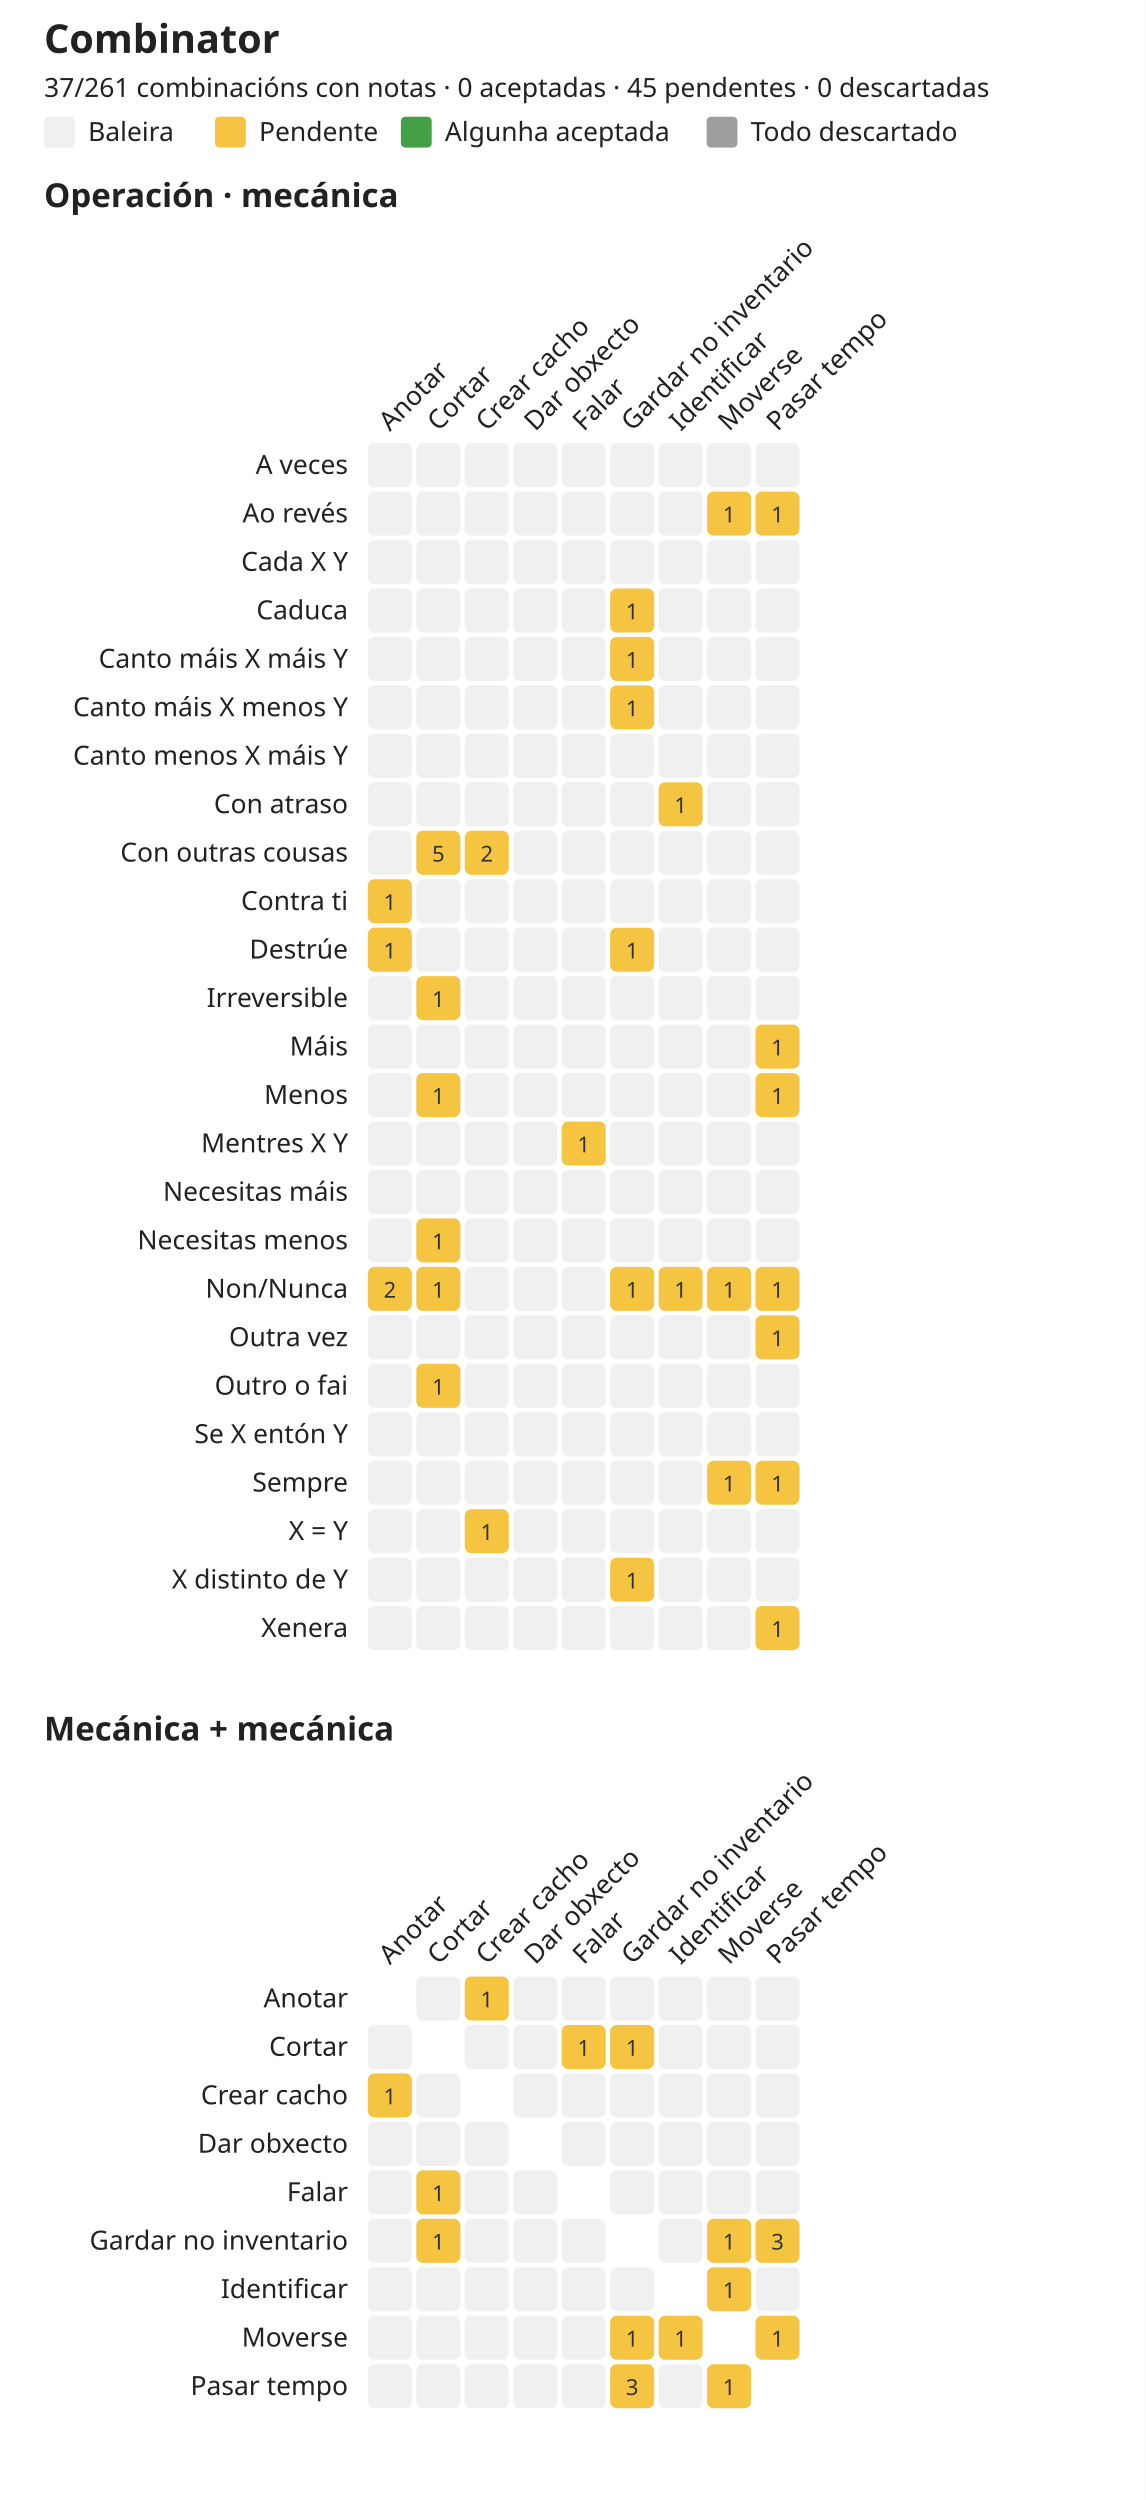
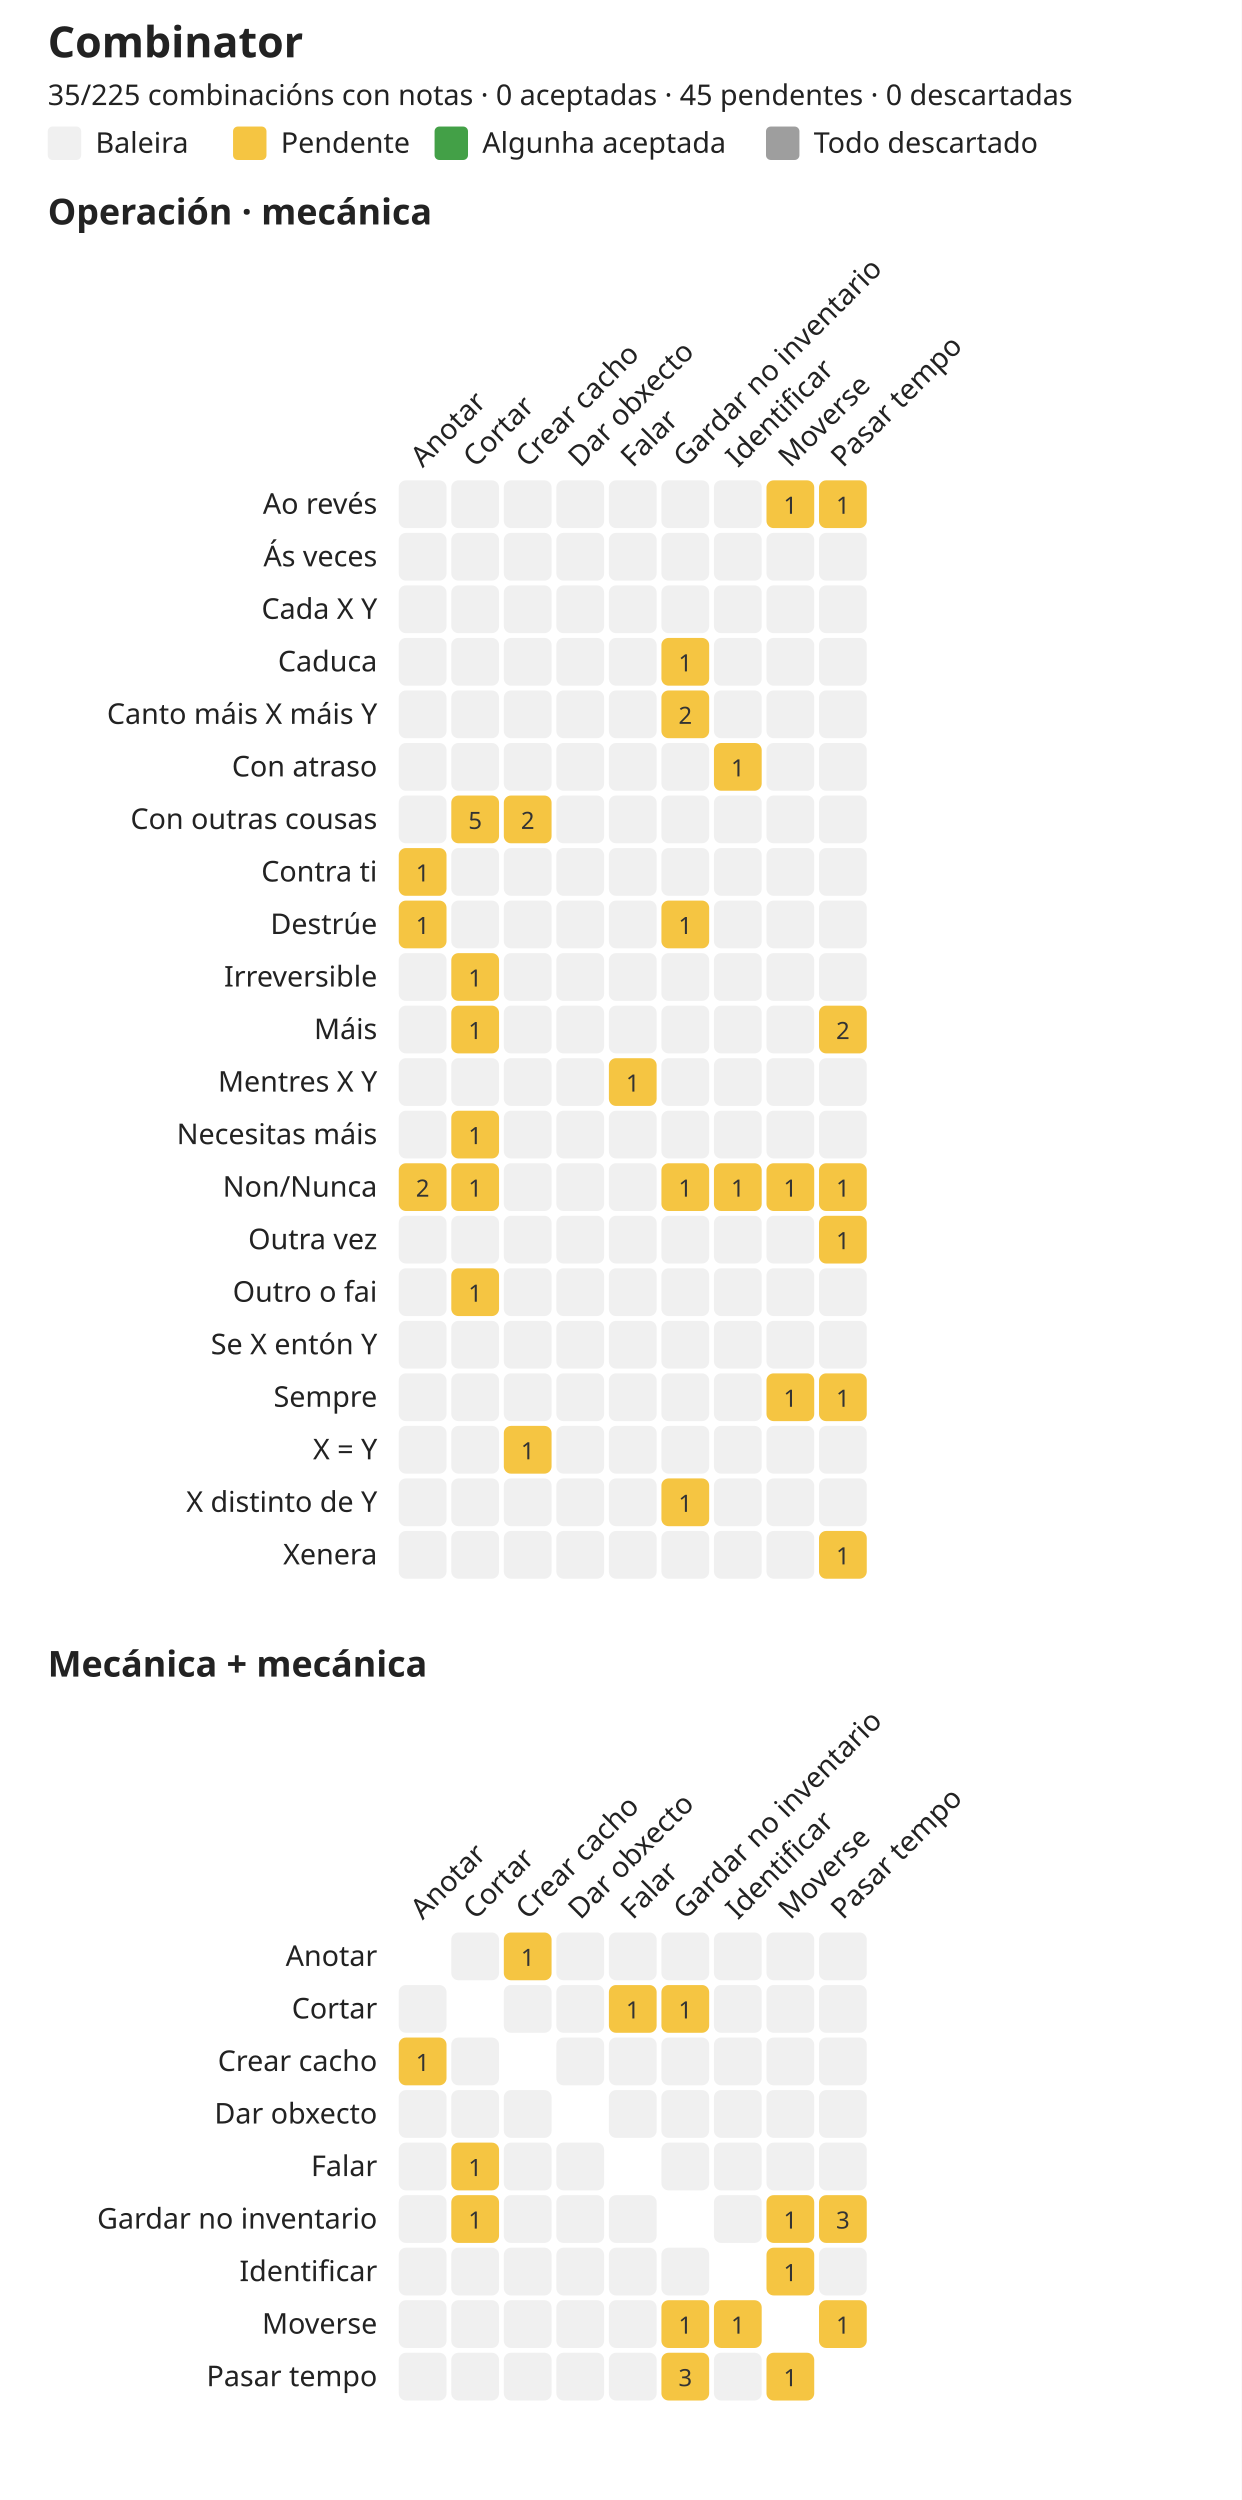
- <svg xmlns="http://www.w3.org/2000/svg" width="520" height="1135" viewBox="0 0 520 1135" font-family="sans-serif" font-size="12" fill="#222">
+ <svg xmlns="http://www.w3.org/2000/svg" width="520" height="1047" viewBox="0 0 520 1047" font-family="sans-serif" font-size="12" fill="#222">
  <rect width="100%" height="100%" fill="#fff" />
  <text x="20" y="24" font-size="18" font-weight="bold">Combinator</text>
-   <text x="20" y="44">37/261 combinacións con notas · 0 aceptadas · 45 pendentes · 0 descartadas</text>
+   <text x="20" y="44">35/225 combinacións con notas · 0 aceptadas · 45 pendentes · 0 descartadas</text>
  <rect x="20" y="53" width="14" height="14" rx="2" fill="#f0f0f0" />
  <text x="40" y="64">Baleira</text>
  <rect x="97.6" y="53" width="14" height="14" rx="2" fill="#f5c542" />
  <text x="117.6" y="64">Pendente</text>
  <rect x="182" y="53" width="14" height="14" rx="2" fill="#43a047" />
  <text x="202" y="64">Algunha aceptada</text>
  <rect x="320.8" y="53" width="14" height="14" rx="2" fill="#9e9e9e" />
  <text x="340.8" y="64">Todo descartado</text>
  <text x="20" y="94" font-size="15" font-weight="bold">Operación · mecánica</text>
  <text x="177" y="196.167" transform="rotate(-45 177 196.1665)">Anotar</text>
  <text x="199" y="196.167" transform="rotate(-45 199 196.1665)">Cortar</text>
  <text x="221" y="196.167" transform="rotate(-45 221 196.1665)">Crear cacho</text>
  <text x="243" y="196.167" transform="rotate(-45 243 196.1665)">Dar obxecto</text>
  <text x="265" y="196.167" transform="rotate(-45 265 196.1665)">Falar</text>
  <text x="287" y="196.167" transform="rotate(-45 287 196.1665)">Gardar no inventario</text>
  <text x="309" y="196.167" transform="rotate(-45 309 196.1665)">Identificar</text>
  <text x="331" y="196.167" transform="rotate(-45 331 196.1665)">Moverse</text>
  <text x="353" y="196.167" transform="rotate(-45 353 196.1665)">Pasar tempo</text>
-   <text x="158" y="215.167" text-anchor="end">A veces</text>
+   <text x="158" y="215.167" text-anchor="end">Ao revés</text>
  <rect x="167" y="201.167" width="20" height="20" rx="3" fill="#f0f0f0" />
  <rect x="189" y="201.167" width="20" height="20" rx="3" fill="#f0f0f0" />
  <rect x="211" y="201.167" width="20" height="20" rx="3" fill="#f0f0f0" />
  <rect x="233" y="201.167" width="20" height="20" rx="3" fill="#f0f0f0" />
  <rect x="255" y="201.167" width="20" height="20" rx="3" fill="#f0f0f0" />
  <rect x="277" y="201.167" width="20" height="20" rx="3" fill="#f0f0f0" />
  <rect x="299" y="201.167" width="20" height="20" rx="3" fill="#f0f0f0" />
-   <rect x="321" y="201.167" width="20" height="20" rx="3" fill="#f0f0f0" />
-   <rect x="343" y="201.167" width="20" height="20" rx="3" fill="#f0f0f0" />
-   <text x="158" y="237.167" text-anchor="end">Ao revés</text>
+   <rect x="321" y="201.167" width="20" height="20" rx="3" fill="#f5c542" />
+   <text x="331" y="215.167" text-anchor="middle" font-size="10" fill="#333" pointer-events="none">1</text>
+   <rect x="343" y="201.167" width="20" height="20" rx="3" fill="#f5c542" />
+   <text x="353" y="215.167" text-anchor="middle" font-size="10" fill="#333" pointer-events="none">1</text>
+   <text x="158" y="237.167" text-anchor="end">Ás veces</text>
  <rect x="167" y="223.167" width="20" height="20" rx="3" fill="#f0f0f0" />
  <rect x="189" y="223.167" width="20" height="20" rx="3" fill="#f0f0f0" />
  <rect x="211" y="223.167" width="20" height="20" rx="3" fill="#f0f0f0" />
  <rect x="233" y="223.167" width="20" height="20" rx="3" fill="#f0f0f0" />
  <rect x="255" y="223.167" width="20" height="20" rx="3" fill="#f0f0f0" />
  <rect x="277" y="223.167" width="20" height="20" rx="3" fill="#f0f0f0" />
  <rect x="299" y="223.167" width="20" height="20" rx="3" fill="#f0f0f0" />
-   <rect x="321" y="223.167" width="20" height="20" rx="3" fill="#f5c542" />
-   <text x="331" y="237.167" text-anchor="middle" font-size="10" fill="#333" pointer-events="none">1</text>
-   <rect x="343" y="223.167" width="20" height="20" rx="3" fill="#f5c542" />
-   <text x="353" y="237.167" text-anchor="middle" font-size="10" fill="#333" pointer-events="none">1</text>
+   <rect x="321" y="223.167" width="20" height="20" rx="3" fill="#f0f0f0" />
+   <rect x="343" y="223.167" width="20" height="20" rx="3" fill="#f0f0f0" />
  <text x="158" y="259.167" text-anchor="end">Cada X Y</text>
  <rect x="167" y="245.167" width="20" height="20" rx="3" fill="#f0f0f0" />
  <rect x="189" y="245.167" width="20" height="20" rx="3" fill="#f0f0f0" />
  <rect x="211" y="245.167" width="20" height="20" rx="3" fill="#f0f0f0" />
  <rect x="233" y="245.167" width="20" height="20" rx="3" fill="#f0f0f0" />
  <rect x="255" y="245.167" width="20" height="20" rx="3" fill="#f0f0f0" />
  <rect x="277" y="245.167" width="20" height="20" rx="3" fill="#f0f0f0" />
  <rect x="299" y="245.167" width="20" height="20" rx="3" fill="#f0f0f0" />
  <rect x="321" y="245.167" width="20" height="20" rx="3" fill="#f0f0f0" />
  <rect x="343" y="245.167" width="20" height="20" rx="3" fill="#f0f0f0" />
  <text x="158" y="281.167" text-anchor="end">Caduca</text>
  <rect x="167" y="267.167" width="20" height="20" rx="3" fill="#f0f0f0" />
  <rect x="189" y="267.167" width="20" height="20" rx="3" fill="#f0f0f0" />
  <rect x="211" y="267.167" width="20" height="20" rx="3" fill="#f0f0f0" />
  <rect x="233" y="267.167" width="20" height="20" rx="3" fill="#f0f0f0" />
  <rect x="255" y="267.167" width="20" height="20" rx="3" fill="#f0f0f0" />
  <rect x="277" y="267.167" width="20" height="20" rx="3" fill="#f5c542" />
  <text x="287" y="281.167" text-anchor="middle" font-size="10" fill="#333" pointer-events="none">1</text>
  <rect x="299" y="267.167" width="20" height="20" rx="3" fill="#f0f0f0" />
  <rect x="321" y="267.167" width="20" height="20" rx="3" fill="#f0f0f0" />
  <rect x="343" y="267.167" width="20" height="20" rx="3" fill="#f0f0f0" />
  <text x="158" y="303.167" text-anchor="end">Canto máis X máis Y</text>
  <rect x="167" y="289.167" width="20" height="20" rx="3" fill="#f0f0f0" />
  <rect x="189" y="289.167" width="20" height="20" rx="3" fill="#f0f0f0" />
  <rect x="211" y="289.167" width="20" height="20" rx="3" fill="#f0f0f0" />
  <rect x="233" y="289.167" width="20" height="20" rx="3" fill="#f0f0f0" />
  <rect x="255" y="289.167" width="20" height="20" rx="3" fill="#f0f0f0" />
  <rect x="277" y="289.167" width="20" height="20" rx="3" fill="#f5c542" />
-   <text x="287" y="303.167" text-anchor="middle" font-size="10" fill="#333" pointer-events="none">1</text>
+   <text x="287" y="303.167" text-anchor="middle" font-size="10" fill="#333" pointer-events="none">2</text>
  <rect x="299" y="289.167" width="20" height="20" rx="3" fill="#f0f0f0" />
  <rect x="321" y="289.167" width="20" height="20" rx="3" fill="#f0f0f0" />
  <rect x="343" y="289.167" width="20" height="20" rx="3" fill="#f0f0f0" />
-   <text x="158" y="325.167" text-anchor="end">Canto máis X menos Y</text>
+   <text x="158" y="325.167" text-anchor="end">Con atraso</text>
  <rect x="167" y="311.167" width="20" height="20" rx="3" fill="#f0f0f0" />
  <rect x="189" y="311.167" width="20" height="20" rx="3" fill="#f0f0f0" />
  <rect x="211" y="311.167" width="20" height="20" rx="3" fill="#f0f0f0" />
  <rect x="233" y="311.167" width="20" height="20" rx="3" fill="#f0f0f0" />
  <rect x="255" y="311.167" width="20" height="20" rx="3" fill="#f0f0f0" />
-   <rect x="277" y="311.167" width="20" height="20" rx="3" fill="#f5c542" />
-   <text x="287" y="325.167" text-anchor="middle" font-size="10" fill="#333" pointer-events="none">1</text>
-   <rect x="299" y="311.167" width="20" height="20" rx="3" fill="#f0f0f0" />
+   <rect x="277" y="311.167" width="20" height="20" rx="3" fill="#f0f0f0" />
+   <rect x="299" y="311.167" width="20" height="20" rx="3" fill="#f5c542" />
+   <text x="309" y="325.167" text-anchor="middle" font-size="10" fill="#333" pointer-events="none">1</text>
  <rect x="321" y="311.167" width="20" height="20" rx="3" fill="#f0f0f0" />
  <rect x="343" y="311.167" width="20" height="20" rx="3" fill="#f0f0f0" />
-   <text x="158" y="347.167" text-anchor="end">Canto menos X máis Y</text>
+   <text x="158" y="347.167" text-anchor="end">Con outras cousas</text>
  <rect x="167" y="333.167" width="20" height="20" rx="3" fill="#f0f0f0" />
-   <rect x="189" y="333.167" width="20" height="20" rx="3" fill="#f0f0f0" />
-   <rect x="211" y="333.167" width="20" height="20" rx="3" fill="#f0f0f0" />
+   <rect x="189" y="333.167" width="20" height="20" rx="3" fill="#f5c542" />
+   <text x="199" y="347.167" text-anchor="middle" font-size="10" fill="#333" pointer-events="none">5</text>
+   <rect x="211" y="333.167" width="20" height="20" rx="3" fill="#f5c542" />
+   <text x="221" y="347.167" text-anchor="middle" font-size="10" fill="#333" pointer-events="none">2</text>
  <rect x="233" y="333.167" width="20" height="20" rx="3" fill="#f0f0f0" />
  <rect x="255" y="333.167" width="20" height="20" rx="3" fill="#f0f0f0" />
  <rect x="277" y="333.167" width="20" height="20" rx="3" fill="#f0f0f0" />
  <rect x="299" y="333.167" width="20" height="20" rx="3" fill="#f0f0f0" />
  <rect x="321" y="333.167" width="20" height="20" rx="3" fill="#f0f0f0" />
  <rect x="343" y="333.167" width="20" height="20" rx="3" fill="#f0f0f0" />
-   <text x="158" y="369.167" text-anchor="end">Con atraso</text>
-   <rect x="167" y="355.167" width="20" height="20" rx="3" fill="#f0f0f0" />
+   <text x="158" y="369.167" text-anchor="end">Contra ti</text>
+   <rect x="167" y="355.167" width="20" height="20" rx="3" fill="#f5c542" />
+   <text x="177" y="369.167" text-anchor="middle" font-size="10" fill="#333" pointer-events="none">1</text>
  <rect x="189" y="355.167" width="20" height="20" rx="3" fill="#f0f0f0" />
  <rect x="211" y="355.167" width="20" height="20" rx="3" fill="#f0f0f0" />
  <rect x="233" y="355.167" width="20" height="20" rx="3" fill="#f0f0f0" />
  <rect x="255" y="355.167" width="20" height="20" rx="3" fill="#f0f0f0" />
  <rect x="277" y="355.167" width="20" height="20" rx="3" fill="#f0f0f0" />
-   <rect x="299" y="355.167" width="20" height="20" rx="3" fill="#f5c542" />
-   <text x="309" y="369.167" text-anchor="middle" font-size="10" fill="#333" pointer-events="none">1</text>
+   <rect x="299" y="355.167" width="20" height="20" rx="3" fill="#f0f0f0" />
  <rect x="321" y="355.167" width="20" height="20" rx="3" fill="#f0f0f0" />
  <rect x="343" y="355.167" width="20" height="20" rx="3" fill="#f0f0f0" />
-   <text x="158" y="391.167" text-anchor="end">Con outras cousas</text>
-   <rect x="167" y="377.167" width="20" height="20" rx="3" fill="#f0f0f0" />
-   <rect x="189" y="377.167" width="20" height="20" rx="3" fill="#f5c542" />
-   <text x="199" y="391.167" text-anchor="middle" font-size="10" fill="#333" pointer-events="none">5</text>
-   <rect x="211" y="377.167" width="20" height="20" rx="3" fill="#f5c542" />
-   <text x="221" y="391.167" text-anchor="middle" font-size="10" fill="#333" pointer-events="none">2</text>
+   <text x="158" y="391.167" text-anchor="end">Destrúe</text>
+   <rect x="167" y="377.167" width="20" height="20" rx="3" fill="#f5c542" />
+   <text x="177" y="391.167" text-anchor="middle" font-size="10" fill="#333" pointer-events="none">1</text>
+   <rect x="189" y="377.167" width="20" height="20" rx="3" fill="#f0f0f0" />
+   <rect x="211" y="377.167" width="20" height="20" rx="3" fill="#f0f0f0" />
  <rect x="233" y="377.167" width="20" height="20" rx="3" fill="#f0f0f0" />
  <rect x="255" y="377.167" width="20" height="20" rx="3" fill="#f0f0f0" />
-   <rect x="277" y="377.167" width="20" height="20" rx="3" fill="#f0f0f0" />
+   <rect x="277" y="377.167" width="20" height="20" rx="3" fill="#f5c542" />
+   <text x="287" y="391.167" text-anchor="middle" font-size="10" fill="#333" pointer-events="none">1</text>
  <rect x="299" y="377.167" width="20" height="20" rx="3" fill="#f0f0f0" />
  <rect x="321" y="377.167" width="20" height="20" rx="3" fill="#f0f0f0" />
  <rect x="343" y="377.167" width="20" height="20" rx="3" fill="#f0f0f0" />
-   <text x="158" y="413.167" text-anchor="end">Contra ti</text>
-   <rect x="167" y="399.167" width="20" height="20" rx="3" fill="#f5c542" />
-   <text x="177" y="413.167" text-anchor="middle" font-size="10" fill="#333" pointer-events="none">1</text>
-   <rect x="189" y="399.167" width="20" height="20" rx="3" fill="#f0f0f0" />
+   <text x="158" y="413.167" text-anchor="end">Irreversible</text>
+   <rect x="167" y="399.167" width="20" height="20" rx="3" fill="#f0f0f0" />
+   <rect x="189" y="399.167" width="20" height="20" rx="3" fill="#f5c542" />
+   <text x="199" y="413.167" text-anchor="middle" font-size="10" fill="#333" pointer-events="none">1</text>
  <rect x="211" y="399.167" width="20" height="20" rx="3" fill="#f0f0f0" />
  <rect x="233" y="399.167" width="20" height="20" rx="3" fill="#f0f0f0" />
  <rect x="255" y="399.167" width="20" height="20" rx="3" fill="#f0f0f0" />
  <rect x="277" y="399.167" width="20" height="20" rx="3" fill="#f0f0f0" />
  <rect x="299" y="399.167" width="20" height="20" rx="3" fill="#f0f0f0" />
  <rect x="321" y="399.167" width="20" height="20" rx="3" fill="#f0f0f0" />
  <rect x="343" y="399.167" width="20" height="20" rx="3" fill="#f0f0f0" />
-   <text x="158" y="435.167" text-anchor="end">Destrúe</text>
-   <rect x="167" y="421.167" width="20" height="20" rx="3" fill="#f5c542" />
-   <text x="177" y="435.167" text-anchor="middle" font-size="10" fill="#333" pointer-events="none">1</text>
-   <rect x="189" y="421.167" width="20" height="20" rx="3" fill="#f0f0f0" />
+   <text x="158" y="435.167" text-anchor="end">Máis</text>
+   <rect x="167" y="421.167" width="20" height="20" rx="3" fill="#f0f0f0" />
+   <rect x="189" y="421.167" width="20" height="20" rx="3" fill="#f5c542" />
+   <text x="199" y="435.167" text-anchor="middle" font-size="10" fill="#333" pointer-events="none">1</text>
  <rect x="211" y="421.167" width="20" height="20" rx="3" fill="#f0f0f0" />
  <rect x="233" y="421.167" width="20" height="20" rx="3" fill="#f0f0f0" />
  <rect x="255" y="421.167" width="20" height="20" rx="3" fill="#f0f0f0" />
-   <rect x="277" y="421.167" width="20" height="20" rx="3" fill="#f5c542" />
-   <text x="287" y="435.167" text-anchor="middle" font-size="10" fill="#333" pointer-events="none">1</text>
+   <rect x="277" y="421.167" width="20" height="20" rx="3" fill="#f0f0f0" />
  <rect x="299" y="421.167" width="20" height="20" rx="3" fill="#f0f0f0" />
  <rect x="321" y="421.167" width="20" height="20" rx="3" fill="#f0f0f0" />
-   <rect x="343" y="421.167" width="20" height="20" rx="3" fill="#f0f0f0" />
-   <text x="158" y="457.167" text-anchor="end">Irreversible</text>
+   <rect x="343" y="421.167" width="20" height="20" rx="3" fill="#f5c542" />
+   <text x="353" y="435.167" text-anchor="middle" font-size="10" fill="#333" pointer-events="none">2</text>
+   <text x="158" y="457.167" text-anchor="end">Mentres X Y</text>
  <rect x="167" y="443.167" width="20" height="20" rx="3" fill="#f0f0f0" />
-   <rect x="189" y="443.167" width="20" height="20" rx="3" fill="#f5c542" />
-   <text x="199" y="457.167" text-anchor="middle" font-size="10" fill="#333" pointer-events="none">1</text>
+   <rect x="189" y="443.167" width="20" height="20" rx="3" fill="#f0f0f0" />
  <rect x="211" y="443.167" width="20" height="20" rx="3" fill="#f0f0f0" />
  <rect x="233" y="443.167" width="20" height="20" rx="3" fill="#f0f0f0" />
-   <rect x="255" y="443.167" width="20" height="20" rx="3" fill="#f0f0f0" />
+   <rect x="255" y="443.167" width="20" height="20" rx="3" fill="#f5c542" />
+   <text x="265" y="457.167" text-anchor="middle" font-size="10" fill="#333" pointer-events="none">1</text>
  <rect x="277" y="443.167" width="20" height="20" rx="3" fill="#f0f0f0" />
  <rect x="299" y="443.167" width="20" height="20" rx="3" fill="#f0f0f0" />
  <rect x="321" y="443.167" width="20" height="20" rx="3" fill="#f0f0f0" />
  <rect x="343" y="443.167" width="20" height="20" rx="3" fill="#f0f0f0" />
-   <text x="158" y="479.167" text-anchor="end">Máis</text>
+   <text x="158" y="479.167" text-anchor="end">Necesitas máis</text>
  <rect x="167" y="465.167" width="20" height="20" rx="3" fill="#f0f0f0" />
-   <rect x="189" y="465.167" width="20" height="20" rx="3" fill="#f0f0f0" />
+   <rect x="189" y="465.167" width="20" height="20" rx="3" fill="#f5c542" />
+   <text x="199" y="479.167" text-anchor="middle" font-size="10" fill="#333" pointer-events="none">1</text>
  <rect x="211" y="465.167" width="20" height="20" rx="3" fill="#f0f0f0" />
  <rect x="233" y="465.167" width="20" height="20" rx="3" fill="#f0f0f0" />
  <rect x="255" y="465.167" width="20" height="20" rx="3" fill="#f0f0f0" />
  <rect x="277" y="465.167" width="20" height="20" rx="3" fill="#f0f0f0" />
  <rect x="299" y="465.167" width="20" height="20" rx="3" fill="#f0f0f0" />
  <rect x="321" y="465.167" width="20" height="20" rx="3" fill="#f0f0f0" />
-   <rect x="343" y="465.167" width="20" height="20" rx="3" fill="#f5c542" />
-   <text x="353" y="479.167" text-anchor="middle" font-size="10" fill="#333" pointer-events="none">1</text>
-   <text x="158" y="501.167" text-anchor="end">Menos</text>
-   <rect x="167" y="487.167" width="20" height="20" rx="3" fill="#f0f0f0" />
+   <rect x="343" y="465.167" width="20" height="20" rx="3" fill="#f0f0f0" />
+   <text x="158" y="501.167" text-anchor="end">Non/Nunca</text>
+   <rect x="167" y="487.167" width="20" height="20" rx="3" fill="#f5c542" />
+   <text x="177" y="501.167" text-anchor="middle" font-size="10" fill="#333" pointer-events="none">2</text>
  <rect x="189" y="487.167" width="20" height="20" rx="3" fill="#f5c542" />
  <text x="199" y="501.167" text-anchor="middle" font-size="10" fill="#333" pointer-events="none">1</text>
  <rect x="211" y="487.167" width="20" height="20" rx="3" fill="#f0f0f0" />
  <rect x="233" y="487.167" width="20" height="20" rx="3" fill="#f0f0f0" />
  <rect x="255" y="487.167" width="20" height="20" rx="3" fill="#f0f0f0" />
-   <rect x="277" y="487.167" width="20" height="20" rx="3" fill="#f0f0f0" />
-   <rect x="299" y="487.167" width="20" height="20" rx="3" fill="#f0f0f0" />
-   <rect x="321" y="487.167" width="20" height="20" rx="3" fill="#f0f0f0" />
+   <rect x="277" y="487.167" width="20" height="20" rx="3" fill="#f5c542" />
+   <text x="287" y="501.167" text-anchor="middle" font-size="10" fill="#333" pointer-events="none">1</text>
+   <rect x="299" y="487.167" width="20" height="20" rx="3" fill="#f5c542" />
+   <text x="309" y="501.167" text-anchor="middle" font-size="10" fill="#333" pointer-events="none">1</text>
+   <rect x="321" y="487.167" width="20" height="20" rx="3" fill="#f5c542" />
+   <text x="331" y="501.167" text-anchor="middle" font-size="10" fill="#333" pointer-events="none">1</text>
  <rect x="343" y="487.167" width="20" height="20" rx="3" fill="#f5c542" />
  <text x="353" y="501.167" text-anchor="middle" font-size="10" fill="#333" pointer-events="none">1</text>
-   <text x="158" y="523.167" text-anchor="end">Mentres X Y</text>
+   <text x="158" y="523.167" text-anchor="end">Outra vez</text>
  <rect x="167" y="509.167" width="20" height="20" rx="3" fill="#f0f0f0" />
  <rect x="189" y="509.167" width="20" height="20" rx="3" fill="#f0f0f0" />
  <rect x="211" y="509.167" width="20" height="20" rx="3" fill="#f0f0f0" />
  <rect x="233" y="509.167" width="20" height="20" rx="3" fill="#f0f0f0" />
-   <rect x="255" y="509.167" width="20" height="20" rx="3" fill="#f5c542" />
-   <text x="265" y="523.167" text-anchor="middle" font-size="10" fill="#333" pointer-events="none">1</text>
+   <rect x="255" y="509.167" width="20" height="20" rx="3" fill="#f0f0f0" />
  <rect x="277" y="509.167" width="20" height="20" rx="3" fill="#f0f0f0" />
  <rect x="299" y="509.167" width="20" height="20" rx="3" fill="#f0f0f0" />
  <rect x="321" y="509.167" width="20" height="20" rx="3" fill="#f0f0f0" />
-   <rect x="343" y="509.167" width="20" height="20" rx="3" fill="#f0f0f0" />
-   <text x="158" y="545.167" text-anchor="end">Necesitas máis</text>
+   <rect x="343" y="509.167" width="20" height="20" rx="3" fill="#f5c542" />
+   <text x="353" y="523.167" text-anchor="middle" font-size="10" fill="#333" pointer-events="none">1</text>
+   <text x="158" y="545.167" text-anchor="end">Outro o fai</text>
  <rect x="167" y="531.167" width="20" height="20" rx="3" fill="#f0f0f0" />
-   <rect x="189" y="531.167" width="20" height="20" rx="3" fill="#f0f0f0" />
+   <rect x="189" y="531.167" width="20" height="20" rx="3" fill="#f5c542" />
+   <text x="199" y="545.167" text-anchor="middle" font-size="10" fill="#333" pointer-events="none">1</text>
  <rect x="211" y="531.167" width="20" height="20" rx="3" fill="#f0f0f0" />
  <rect x="233" y="531.167" width="20" height="20" rx="3" fill="#f0f0f0" />
  <rect x="255" y="531.167" width="20" height="20" rx="3" fill="#f0f0f0" />
  <rect x="277" y="531.167" width="20" height="20" rx="3" fill="#f0f0f0" />
  <rect x="299" y="531.167" width="20" height="20" rx="3" fill="#f0f0f0" />
  <rect x="321" y="531.167" width="20" height="20" rx="3" fill="#f0f0f0" />
  <rect x="343" y="531.167" width="20" height="20" rx="3" fill="#f0f0f0" />
-   <text x="158" y="567.167" text-anchor="end">Necesitas menos</text>
+   <text x="158" y="567.167" text-anchor="end">Se X entón Y</text>
  <rect x="167" y="553.167" width="20" height="20" rx="3" fill="#f0f0f0" />
-   <rect x="189" y="553.167" width="20" height="20" rx="3" fill="#f5c542" />
-   <text x="199" y="567.167" text-anchor="middle" font-size="10" fill="#333" pointer-events="none">1</text>
+   <rect x="189" y="553.167" width="20" height="20" rx="3" fill="#f0f0f0" />
  <rect x="211" y="553.167" width="20" height="20" rx="3" fill="#f0f0f0" />
  <rect x="233" y="553.167" width="20" height="20" rx="3" fill="#f0f0f0" />
  <rect x="255" y="553.167" width="20" height="20" rx="3" fill="#f0f0f0" />
  <rect x="277" y="553.167" width="20" height="20" rx="3" fill="#f0f0f0" />
  <rect x="299" y="553.167" width="20" height="20" rx="3" fill="#f0f0f0" />
  <rect x="321" y="553.167" width="20" height="20" rx="3" fill="#f0f0f0" />
  <rect x="343" y="553.167" width="20" height="20" rx="3" fill="#f0f0f0" />
-   <text x="158" y="589.167" text-anchor="end">Non/Nunca</text>
-   <rect x="167" y="575.167" width="20" height="20" rx="3" fill="#f5c542" />
-   <text x="177" y="589.167" text-anchor="middle" font-size="10" fill="#333" pointer-events="none">2</text>
-   <rect x="189" y="575.167" width="20" height="20" rx="3" fill="#f5c542" />
-   <text x="199" y="589.167" text-anchor="middle" font-size="10" fill="#333" pointer-events="none">1</text>
+   <text x="158" y="589.167" text-anchor="end">Sempre</text>
+   <rect x="167" y="575.167" width="20" height="20" rx="3" fill="#f0f0f0" />
+   <rect x="189" y="575.167" width="20" height="20" rx="3" fill="#f0f0f0" />
  <rect x="211" y="575.167" width="20" height="20" rx="3" fill="#f0f0f0" />
  <rect x="233" y="575.167" width="20" height="20" rx="3" fill="#f0f0f0" />
  <rect x="255" y="575.167" width="20" height="20" rx="3" fill="#f0f0f0" />
-   <rect x="277" y="575.167" width="20" height="20" rx="3" fill="#f5c542" />
-   <text x="287" y="589.167" text-anchor="middle" font-size="10" fill="#333" pointer-events="none">1</text>
-   <rect x="299" y="575.167" width="20" height="20" rx="3" fill="#f5c542" />
-   <text x="309" y="589.167" text-anchor="middle" font-size="10" fill="#333" pointer-events="none">1</text>
+   <rect x="277" y="575.167" width="20" height="20" rx="3" fill="#f0f0f0" />
+   <rect x="299" y="575.167" width="20" height="20" rx="3" fill="#f0f0f0" />
  <rect x="321" y="575.167" width="20" height="20" rx="3" fill="#f5c542" />
  <text x="331" y="589.167" text-anchor="middle" font-size="10" fill="#333" pointer-events="none">1</text>
  <rect x="343" y="575.167" width="20" height="20" rx="3" fill="#f5c542" />
  <text x="353" y="589.167" text-anchor="middle" font-size="10" fill="#333" pointer-events="none">1</text>
-   <text x="158" y="611.167" text-anchor="end">Outra vez</text>
+   <text x="158" y="611.167" text-anchor="end">X = Y</text>
  <rect x="167" y="597.167" width="20" height="20" rx="3" fill="#f0f0f0" />
  <rect x="189" y="597.167" width="20" height="20" rx="3" fill="#f0f0f0" />
-   <rect x="211" y="597.167" width="20" height="20" rx="3" fill="#f0f0f0" />
+   <rect x="211" y="597.167" width="20" height="20" rx="3" fill="#f5c542" />
+   <text x="221" y="611.167" text-anchor="middle" font-size="10" fill="#333" pointer-events="none">1</text>
  <rect x="233" y="597.167" width="20" height="20" rx="3" fill="#f0f0f0" />
  <rect x="255" y="597.167" width="20" height="20" rx="3" fill="#f0f0f0" />
  <rect x="277" y="597.167" width="20" height="20" rx="3" fill="#f0f0f0" />
  <rect x="299" y="597.167" width="20" height="20" rx="3" fill="#f0f0f0" />
  <rect x="321" y="597.167" width="20" height="20" rx="3" fill="#f0f0f0" />
-   <rect x="343" y="597.167" width="20" height="20" rx="3" fill="#f5c542" />
-   <text x="353" y="611.167" text-anchor="middle" font-size="10" fill="#333" pointer-events="none">1</text>
-   <text x="158" y="633.167" text-anchor="end">Outro o fai</text>
+   <rect x="343" y="597.167" width="20" height="20" rx="3" fill="#f0f0f0" />
+   <text x="158" y="633.167" text-anchor="end">X distinto de Y</text>
  <rect x="167" y="619.167" width="20" height="20" rx="3" fill="#f0f0f0" />
-   <rect x="189" y="619.167" width="20" height="20" rx="3" fill="#f5c542" />
-   <text x="199" y="633.167" text-anchor="middle" font-size="10" fill="#333" pointer-events="none">1</text>
+   <rect x="189" y="619.167" width="20" height="20" rx="3" fill="#f0f0f0" />
  <rect x="211" y="619.167" width="20" height="20" rx="3" fill="#f0f0f0" />
  <rect x="233" y="619.167" width="20" height="20" rx="3" fill="#f0f0f0" />
  <rect x="255" y="619.167" width="20" height="20" rx="3" fill="#f0f0f0" />
-   <rect x="277" y="619.167" width="20" height="20" rx="3" fill="#f0f0f0" />
+   <rect x="277" y="619.167" width="20" height="20" rx="3" fill="#f5c542" />
+   <text x="287" y="633.167" text-anchor="middle" font-size="10" fill="#333" pointer-events="none">1</text>
  <rect x="299" y="619.167" width="20" height="20" rx="3" fill="#f0f0f0" />
  <rect x="321" y="619.167" width="20" height="20" rx="3" fill="#f0f0f0" />
  <rect x="343" y="619.167" width="20" height="20" rx="3" fill="#f0f0f0" />
-   <text x="158" y="655.167" text-anchor="end">Se X entón Y</text>
+   <text x="158" y="655.167" text-anchor="end">Xenera</text>
  <rect x="167" y="641.167" width="20" height="20" rx="3" fill="#f0f0f0" />
  <rect x="189" y="641.167" width="20" height="20" rx="3" fill="#f0f0f0" />
  <rect x="211" y="641.167" width="20" height="20" rx="3" fill="#f0f0f0" />
  <rect x="233" y="641.167" width="20" height="20" rx="3" fill="#f0f0f0" />
  <rect x="255" y="641.167" width="20" height="20" rx="3" fill="#f0f0f0" />
  <rect x="277" y="641.167" width="20" height="20" rx="3" fill="#f0f0f0" />
  <rect x="299" y="641.167" width="20" height="20" rx="3" fill="#f0f0f0" />
  <rect x="321" y="641.167" width="20" height="20" rx="3" fill="#f0f0f0" />
-   <rect x="343" y="641.167" width="20" height="20" rx="3" fill="#f0f0f0" />
-   <text x="158" y="677.167" text-anchor="end">Sempre</text>
-   <rect x="167" y="663.167" width="20" height="20" rx="3" fill="#f0f0f0" />
-   <rect x="189" y="663.167" width="20" height="20" rx="3" fill="#f0f0f0" />
-   <rect x="211" y="663.167" width="20" height="20" rx="3" fill="#f0f0f0" />
-   <rect x="233" y="663.167" width="20" height="20" rx="3" fill="#f0f0f0" />
-   <rect x="255" y="663.167" width="20" height="20" rx="3" fill="#f0f0f0" />
-   <rect x="277" y="663.167" width="20" height="20" rx="3" fill="#f0f0f0" />
-   <rect x="299" y="663.167" width="20" height="20" rx="3" fill="#f0f0f0" />
-   <rect x="321" y="663.167" width="20" height="20" rx="3" fill="#f5c542" />
-   <text x="331" y="677.167" text-anchor="middle" font-size="10" fill="#333" pointer-events="none">1</text>
-   <rect x="343" y="663.167" width="20" height="20" rx="3" fill="#f5c542" />
-   <text x="353" y="677.167" text-anchor="middle" font-size="10" fill="#333" pointer-events="none">1</text>
-   <text x="158" y="699.167" text-anchor="end">X = Y</text>
-   <rect x="167" y="685.167" width="20" height="20" rx="3" fill="#f0f0f0" />
-   <rect x="189" y="685.167" width="20" height="20" rx="3" fill="#f0f0f0" />
-   <rect x="211" y="685.167" width="20" height="20" rx="3" fill="#f5c542" />
-   <text x="221" y="699.167" text-anchor="middle" font-size="10" fill="#333" pointer-events="none">1</text>
-   <rect x="233" y="685.167" width="20" height="20" rx="3" fill="#f0f0f0" />
-   <rect x="255" y="685.167" width="20" height="20" rx="3" fill="#f0f0f0" />
-   <rect x="277" y="685.167" width="20" height="20" rx="3" fill="#f0f0f0" />
-   <rect x="299" y="685.167" width="20" height="20" rx="3" fill="#f0f0f0" />
-   <rect x="321" y="685.167" width="20" height="20" rx="3" fill="#f0f0f0" />
-   <rect x="343" y="685.167" width="20" height="20" rx="3" fill="#f0f0f0" />
-   <text x="158" y="721.167" text-anchor="end">X distinto de Y</text>
-   <rect x="167" y="707.167" width="20" height="20" rx="3" fill="#f0f0f0" />
-   <rect x="189" y="707.167" width="20" height="20" rx="3" fill="#f0f0f0" />
-   <rect x="211" y="707.167" width="20" height="20" rx="3" fill="#f0f0f0" />
-   <rect x="233" y="707.167" width="20" height="20" rx="3" fill="#f0f0f0" />
-   <rect x="255" y="707.167" width="20" height="20" rx="3" fill="#f0f0f0" />
-   <rect x="277" y="707.167" width="20" height="20" rx="3" fill="#f5c542" />
-   <text x="287" y="721.167" text-anchor="middle" font-size="10" fill="#333" pointer-events="none">1</text>
-   <rect x="299" y="707.167" width="20" height="20" rx="3" fill="#f0f0f0" />
-   <rect x="321" y="707.167" width="20" height="20" rx="3" fill="#f0f0f0" />
-   <rect x="343" y="707.167" width="20" height="20" rx="3" fill="#f0f0f0" />
-   <text x="158" y="743.167" text-anchor="end">Xenera</text>
-   <rect x="167" y="729.167" width="20" height="20" rx="3" fill="#f0f0f0" />
-   <rect x="189" y="729.167" width="20" height="20" rx="3" fill="#f0f0f0" />
-   <rect x="211" y="729.167" width="20" height="20" rx="3" fill="#f0f0f0" />
-   <rect x="233" y="729.167" width="20" height="20" rx="3" fill="#f0f0f0" />
-   <rect x="255" y="729.167" width="20" height="20" rx="3" fill="#f0f0f0" />
-   <rect x="277" y="729.167" width="20" height="20" rx="3" fill="#f0f0f0" />
-   <rect x="299" y="729.167" width="20" height="20" rx="3" fill="#f0f0f0" />
-   <rect x="321" y="729.167" width="20" height="20" rx="3" fill="#f0f0f0" />
-   <rect x="343" y="729.167" width="20" height="20" rx="3" fill="#f5c542" />
-   <text x="353" y="743.167" text-anchor="middle" font-size="10" fill="#333" pointer-events="none">1</text>
-   <text x="20" y="790.167" font-size="15" font-weight="bold">Mecánica + mecánica</text>
-   <text x="177" y="892.333" transform="rotate(-45 177 892.333)">Anotar</text>
-   <text x="199" y="892.333" transform="rotate(-45 199 892.333)">Cortar</text>
-   <text x="221" y="892.333" transform="rotate(-45 221 892.333)">Crear cacho</text>
-   <text x="243" y="892.333" transform="rotate(-45 243 892.333)">Dar obxecto</text>
-   <text x="265" y="892.333" transform="rotate(-45 265 892.333)">Falar</text>
-   <text x="287" y="892.333" transform="rotate(-45 287 892.333)">Gardar no inventario</text>
-   <text x="309" y="892.333" transform="rotate(-45 309 892.333)">Identificar</text>
-   <text x="331" y="892.333" transform="rotate(-45 331 892.333)">Moverse</text>
-   <text x="353" y="892.333" transform="rotate(-45 353 892.333)">Pasar tempo</text>
-   <text x="158" y="911.333" text-anchor="end">Anotar</text>
-   <rect x="189" y="897.333" width="20" height="20" rx="3" fill="#f0f0f0" />
-   <rect x="211" y="897.333" width="20" height="20" rx="3" fill="#f5c542" />
-   <text x="221" y="911.333" text-anchor="middle" font-size="10" fill="#333" pointer-events="none">1</text>
+   <rect x="343" y="641.167" width="20" height="20" rx="3" fill="#f5c542" />
+   <text x="353" y="655.167" text-anchor="middle" font-size="10" fill="#333" pointer-events="none">1</text>
+   <text x="20" y="702.167" font-size="15" font-weight="bold">Mecánica + mecánica</text>
+   <text x="177" y="804.333" transform="rotate(-45 177 804.333)">Anotar</text>
+   <text x="199" y="804.333" transform="rotate(-45 199 804.333)">Cortar</text>
+   <text x="221" y="804.333" transform="rotate(-45 221 804.333)">Crear cacho</text>
+   <text x="243" y="804.333" transform="rotate(-45 243 804.333)">Dar obxecto</text>
+   <text x="265" y="804.333" transform="rotate(-45 265 804.333)">Falar</text>
+   <text x="287" y="804.333" transform="rotate(-45 287 804.333)">Gardar no inventario</text>
+   <text x="309" y="804.333" transform="rotate(-45 309 804.333)">Identificar</text>
+   <text x="331" y="804.333" transform="rotate(-45 331 804.333)">Moverse</text>
+   <text x="353" y="804.333" transform="rotate(-45 353 804.333)">Pasar tempo</text>
+   <text x="158" y="823.333" text-anchor="end">Anotar</text>
+   <rect x="189" y="809.333" width="20" height="20" rx="3" fill="#f0f0f0" />
+   <rect x="211" y="809.333" width="20" height="20" rx="3" fill="#f5c542" />
+   <text x="221" y="823.333" text-anchor="middle" font-size="10" fill="#333" pointer-events="none">1</text>
+   <rect x="233" y="809.333" width="20" height="20" rx="3" fill="#f0f0f0" />
+   <rect x="255" y="809.333" width="20" height="20" rx="3" fill="#f0f0f0" />
+   <rect x="277" y="809.333" width="20" height="20" rx="3" fill="#f0f0f0" />
+   <rect x="299" y="809.333" width="20" height="20" rx="3" fill="#f0f0f0" />
+   <rect x="321" y="809.333" width="20" height="20" rx="3" fill="#f0f0f0" />
+   <rect x="343" y="809.333" width="20" height="20" rx="3" fill="#f0f0f0" />
+   <text x="158" y="845.333" text-anchor="end">Cortar</text>
+   <rect x="167" y="831.333" width="20" height="20" rx="3" fill="#f0f0f0" />
+   <rect x="211" y="831.333" width="20" height="20" rx="3" fill="#f0f0f0" />
+   <rect x="233" y="831.333" width="20" height="20" rx="3" fill="#f0f0f0" />
+   <rect x="255" y="831.333" width="20" height="20" rx="3" fill="#f5c542" />
+   <text x="265" y="845.333" text-anchor="middle" font-size="10" fill="#333" pointer-events="none">1</text>
+   <rect x="277" y="831.333" width="20" height="20" rx="3" fill="#f5c542" />
+   <text x="287" y="845.333" text-anchor="middle" font-size="10" fill="#333" pointer-events="none">1</text>
+   <rect x="299" y="831.333" width="20" height="20" rx="3" fill="#f0f0f0" />
+   <rect x="321" y="831.333" width="20" height="20" rx="3" fill="#f0f0f0" />
+   <rect x="343" y="831.333" width="20" height="20" rx="3" fill="#f0f0f0" />
+   <text x="158" y="867.333" text-anchor="end">Crear cacho</text>
+   <rect x="167" y="853.333" width="20" height="20" rx="3" fill="#f5c542" />
+   <text x="177" y="867.333" text-anchor="middle" font-size="10" fill="#333" pointer-events="none">1</text>
+   <rect x="189" y="853.333" width="20" height="20" rx="3" fill="#f0f0f0" />
+   <rect x="233" y="853.333" width="20" height="20" rx="3" fill="#f0f0f0" />
+   <rect x="255" y="853.333" width="20" height="20" rx="3" fill="#f0f0f0" />
+   <rect x="277" y="853.333" width="20" height="20" rx="3" fill="#f0f0f0" />
+   <rect x="299" y="853.333" width="20" height="20" rx="3" fill="#f0f0f0" />
+   <rect x="321" y="853.333" width="20" height="20" rx="3" fill="#f0f0f0" />
+   <rect x="343" y="853.333" width="20" height="20" rx="3" fill="#f0f0f0" />
+   <text x="158" y="889.333" text-anchor="end">Dar obxecto</text>
+   <rect x="167" y="875.333" width="20" height="20" rx="3" fill="#f0f0f0" />
+   <rect x="189" y="875.333" width="20" height="20" rx="3" fill="#f0f0f0" />
+   <rect x="211" y="875.333" width="20" height="20" rx="3" fill="#f0f0f0" />
+   <rect x="255" y="875.333" width="20" height="20" rx="3" fill="#f0f0f0" />
+   <rect x="277" y="875.333" width="20" height="20" rx="3" fill="#f0f0f0" />
+   <rect x="299" y="875.333" width="20" height="20" rx="3" fill="#f0f0f0" />
+   <rect x="321" y="875.333" width="20" height="20" rx="3" fill="#f0f0f0" />
+   <rect x="343" y="875.333" width="20" height="20" rx="3" fill="#f0f0f0" />
+   <text x="158" y="911.333" text-anchor="end">Falar</text>
+   <rect x="167" y="897.333" width="20" height="20" rx="3" fill="#f0f0f0" />
+   <rect x="189" y="897.333" width="20" height="20" rx="3" fill="#f5c542" />
+   <text x="199" y="911.333" text-anchor="middle" font-size="10" fill="#333" pointer-events="none">1</text>
+   <rect x="211" y="897.333" width="20" height="20" rx="3" fill="#f0f0f0" />
  <rect x="233" y="897.333" width="20" height="20" rx="3" fill="#f0f0f0" />
-   <rect x="255" y="897.333" width="20" height="20" rx="3" fill="#f0f0f0" />
  <rect x="277" y="897.333" width="20" height="20" rx="3" fill="#f0f0f0" />
  <rect x="299" y="897.333" width="20" height="20" rx="3" fill="#f0f0f0" />
  <rect x="321" y="897.333" width="20" height="20" rx="3" fill="#f0f0f0" />
  <rect x="343" y="897.333" width="20" height="20" rx="3" fill="#f0f0f0" />
-   <text x="158" y="933.333" text-anchor="end">Cortar</text>
+   <text x="158" y="933.333" text-anchor="end">Gardar no inventario</text>
  <rect x="167" y="919.333" width="20" height="20" rx="3" fill="#f0f0f0" />
+   <rect x="189" y="919.333" width="20" height="20" rx="3" fill="#f5c542" />
+   <text x="199" y="933.333" text-anchor="middle" font-size="10" fill="#333" pointer-events="none">1</text>
  <rect x="211" y="919.333" width="20" height="20" rx="3" fill="#f0f0f0" />
  <rect x="233" y="919.333" width="20" height="20" rx="3" fill="#f0f0f0" />
-   <rect x="255" y="919.333" width="20" height="20" rx="3" fill="#f5c542" />
-   <text x="265" y="933.333" text-anchor="middle" font-size="10" fill="#333" pointer-events="none">1</text>
-   <rect x="277" y="919.333" width="20" height="20" rx="3" fill="#f5c542" />
-   <text x="287" y="933.333" text-anchor="middle" font-size="10" fill="#333" pointer-events="none">1</text>
+   <rect x="255" y="919.333" width="20" height="20" rx="3" fill="#f0f0f0" />
  <rect x="299" y="919.333" width="20" height="20" rx="3" fill="#f0f0f0" />
-   <rect x="321" y="919.333" width="20" height="20" rx="3" fill="#f0f0f0" />
-   <rect x="343" y="919.333" width="20" height="20" rx="3" fill="#f0f0f0" />
-   <text x="158" y="955.333" text-anchor="end">Crear cacho</text>
-   <rect x="167" y="941.333" width="20" height="20" rx="3" fill="#f5c542" />
-   <text x="177" y="955.333" text-anchor="middle" font-size="10" fill="#333" pointer-events="none">1</text>
+   <rect x="321" y="919.333" width="20" height="20" rx="3" fill="#f5c542" />
+   <text x="331" y="933.333" text-anchor="middle" font-size="10" fill="#333" pointer-events="none">1</text>
+   <rect x="343" y="919.333" width="20" height="20" rx="3" fill="#f5c542" />
+   <text x="353" y="933.333" text-anchor="middle" font-size="10" fill="#333" pointer-events="none">3</text>
+   <text x="158" y="955.333" text-anchor="end">Identificar</text>
+   <rect x="167" y="941.333" width="20" height="20" rx="3" fill="#f0f0f0" />
  <rect x="189" y="941.333" width="20" height="20" rx="3" fill="#f0f0f0" />
+   <rect x="211" y="941.333" width="20" height="20" rx="3" fill="#f0f0f0" />
  <rect x="233" y="941.333" width="20" height="20" rx="3" fill="#f0f0f0" />
  <rect x="255" y="941.333" width="20" height="20" rx="3" fill="#f0f0f0" />
  <rect x="277" y="941.333" width="20" height="20" rx="3" fill="#f0f0f0" />
-   <rect x="299" y="941.333" width="20" height="20" rx="3" fill="#f0f0f0" />
-   <rect x="321" y="941.333" width="20" height="20" rx="3" fill="#f0f0f0" />
+   <rect x="321" y="941.333" width="20" height="20" rx="3" fill="#f5c542" />
+   <text x="331" y="955.333" text-anchor="middle" font-size="10" fill="#333" pointer-events="none">1</text>
  <rect x="343" y="941.333" width="20" height="20" rx="3" fill="#f0f0f0" />
-   <text x="158" y="977.333" text-anchor="end">Dar obxecto</text>
+   <text x="158" y="977.333" text-anchor="end">Moverse</text>
  <rect x="167" y="963.333" width="20" height="20" rx="3" fill="#f0f0f0" />
  <rect x="189" y="963.333" width="20" height="20" rx="3" fill="#f0f0f0" />
  <rect x="211" y="963.333" width="20" height="20" rx="3" fill="#f0f0f0" />
+   <rect x="233" y="963.333" width="20" height="20" rx="3" fill="#f0f0f0" />
  <rect x="255" y="963.333" width="20" height="20" rx="3" fill="#f0f0f0" />
-   <rect x="277" y="963.333" width="20" height="20" rx="3" fill="#f0f0f0" />
-   <rect x="299" y="963.333" width="20" height="20" rx="3" fill="#f0f0f0" />
-   <rect x="321" y="963.333" width="20" height="20" rx="3" fill="#f0f0f0" />
-   <rect x="343" y="963.333" width="20" height="20" rx="3" fill="#f0f0f0" />
-   <text x="158" y="999.333" text-anchor="end">Falar</text>
+   <rect x="277" y="963.333" width="20" height="20" rx="3" fill="#f5c542" />
+   <text x="287" y="977.333" text-anchor="middle" font-size="10" fill="#333" pointer-events="none">1</text>
+   <rect x="299" y="963.333" width="20" height="20" rx="3" fill="#f5c542" />
+   <text x="309" y="977.333" text-anchor="middle" font-size="10" fill="#333" pointer-events="none">1</text>
+   <rect x="343" y="963.333" width="20" height="20" rx="3" fill="#f5c542" />
+   <text x="353" y="977.333" text-anchor="middle" font-size="10" fill="#333" pointer-events="none">1</text>
+   <text x="158" y="999.333" text-anchor="end">Pasar tempo</text>
  <rect x="167" y="985.333" width="20" height="20" rx="3" fill="#f0f0f0" />
-   <rect x="189" y="985.333" width="20" height="20" rx="3" fill="#f5c542" />
-   <text x="199" y="999.333" text-anchor="middle" font-size="10" fill="#333" pointer-events="none">1</text>
+   <rect x="189" y="985.333" width="20" height="20" rx="3" fill="#f0f0f0" />
  <rect x="211" y="985.333" width="20" height="20" rx="3" fill="#f0f0f0" />
  <rect x="233" y="985.333" width="20" height="20" rx="3" fill="#f0f0f0" />
-   <rect x="277" y="985.333" width="20" height="20" rx="3" fill="#f0f0f0" />
+   <rect x="255" y="985.333" width="20" height="20" rx="3" fill="#f0f0f0" />
+   <rect x="277" y="985.333" width="20" height="20" rx="3" fill="#f5c542" />
+   <text x="287" y="999.333" text-anchor="middle" font-size="10" fill="#333" pointer-events="none">3</text>
  <rect x="299" y="985.333" width="20" height="20" rx="3" fill="#f0f0f0" />
-   <rect x="321" y="985.333" width="20" height="20" rx="3" fill="#f0f0f0" />
-   <rect x="343" y="985.333" width="20" height="20" rx="3" fill="#f0f0f0" />
-   <text x="158" y="1021.333" text-anchor="end">Gardar no inventario</text>
-   <rect x="167" y="1007.333" width="20" height="20" rx="3" fill="#f0f0f0" />
-   <rect x="189" y="1007.333" width="20" height="20" rx="3" fill="#f5c542" />
-   <text x="199" y="1021.333" text-anchor="middle" font-size="10" fill="#333" pointer-events="none">1</text>
-   <rect x="211" y="1007.333" width="20" height="20" rx="3" fill="#f0f0f0" />
-   <rect x="233" y="1007.333" width="20" height="20" rx="3" fill="#f0f0f0" />
-   <rect x="255" y="1007.333" width="20" height="20" rx="3" fill="#f0f0f0" />
-   <rect x="299" y="1007.333" width="20" height="20" rx="3" fill="#f0f0f0" />
-   <rect x="321" y="1007.333" width="20" height="20" rx="3" fill="#f5c542" />
-   <text x="331" y="1021.333" text-anchor="middle" font-size="10" fill="#333" pointer-events="none">1</text>
-   <rect x="343" y="1007.333" width="20" height="20" rx="3" fill="#f5c542" />
-   <text x="353" y="1021.333" text-anchor="middle" font-size="10" fill="#333" pointer-events="none">3</text>
-   <text x="158" y="1043.333" text-anchor="end">Identificar</text>
-   <rect x="167" y="1029.333" width="20" height="20" rx="3" fill="#f0f0f0" />
-   <rect x="189" y="1029.333" width="20" height="20" rx="3" fill="#f0f0f0" />
-   <rect x="211" y="1029.333" width="20" height="20" rx="3" fill="#f0f0f0" />
-   <rect x="233" y="1029.333" width="20" height="20" rx="3" fill="#f0f0f0" />
-   <rect x="255" y="1029.333" width="20" height="20" rx="3" fill="#f0f0f0" />
-   <rect x="277" y="1029.333" width="20" height="20" rx="3" fill="#f0f0f0" />
-   <rect x="321" y="1029.333" width="20" height="20" rx="3" fill="#f5c542" />
-   <text x="331" y="1043.333" text-anchor="middle" font-size="10" fill="#333" pointer-events="none">1</text>
-   <rect x="343" y="1029.333" width="20" height="20" rx="3" fill="#f0f0f0" />
-   <text x="158" y="1065.333" text-anchor="end">Moverse</text>
-   <rect x="167" y="1051.333" width="20" height="20" rx="3" fill="#f0f0f0" />
-   <rect x="189" y="1051.333" width="20" height="20" rx="3" fill="#f0f0f0" />
-   <rect x="211" y="1051.333" width="20" height="20" rx="3" fill="#f0f0f0" />
-   <rect x="233" y="1051.333" width="20" height="20" rx="3" fill="#f0f0f0" />
-   <rect x="255" y="1051.333" width="20" height="20" rx="3" fill="#f0f0f0" />
-   <rect x="277" y="1051.333" width="20" height="20" rx="3" fill="#f5c542" />
-   <text x="287" y="1065.333" text-anchor="middle" font-size="10" fill="#333" pointer-events="none">1</text>
-   <rect x="299" y="1051.333" width="20" height="20" rx="3" fill="#f5c542" />
-   <text x="309" y="1065.333" text-anchor="middle" font-size="10" fill="#333" pointer-events="none">1</text>
-   <rect x="343" y="1051.333" width="20" height="20" rx="3" fill="#f5c542" />
-   <text x="353" y="1065.333" text-anchor="middle" font-size="10" fill="#333" pointer-events="none">1</text>
-   <text x="158" y="1087.333" text-anchor="end">Pasar tempo</text>
-   <rect x="167" y="1073.333" width="20" height="20" rx="3" fill="#f0f0f0" />
-   <rect x="189" y="1073.333" width="20" height="20" rx="3" fill="#f0f0f0" />
-   <rect x="211" y="1073.333" width="20" height="20" rx="3" fill="#f0f0f0" />
-   <rect x="233" y="1073.333" width="20" height="20" rx="3" fill="#f0f0f0" />
-   <rect x="255" y="1073.333" width="20" height="20" rx="3" fill="#f0f0f0" />
-   <rect x="277" y="1073.333" width="20" height="20" rx="3" fill="#f5c542" />
-   <text x="287" y="1087.333" text-anchor="middle" font-size="10" fill="#333" pointer-events="none">3</text>
-   <rect x="299" y="1073.333" width="20" height="20" rx="3" fill="#f0f0f0" />
-   <rect x="321" y="1073.333" width="20" height="20" rx="3" fill="#f5c542" />
-   <text x="331" y="1087.333" text-anchor="middle" font-size="10" fill="#333" pointer-events="none">1</text>
+   <rect x="321" y="985.333" width="20" height="20" rx="3" fill="#f5c542" />
+   <text x="331" y="999.333" text-anchor="middle" font-size="10" fill="#333" pointer-events="none">1</text>
</svg>
